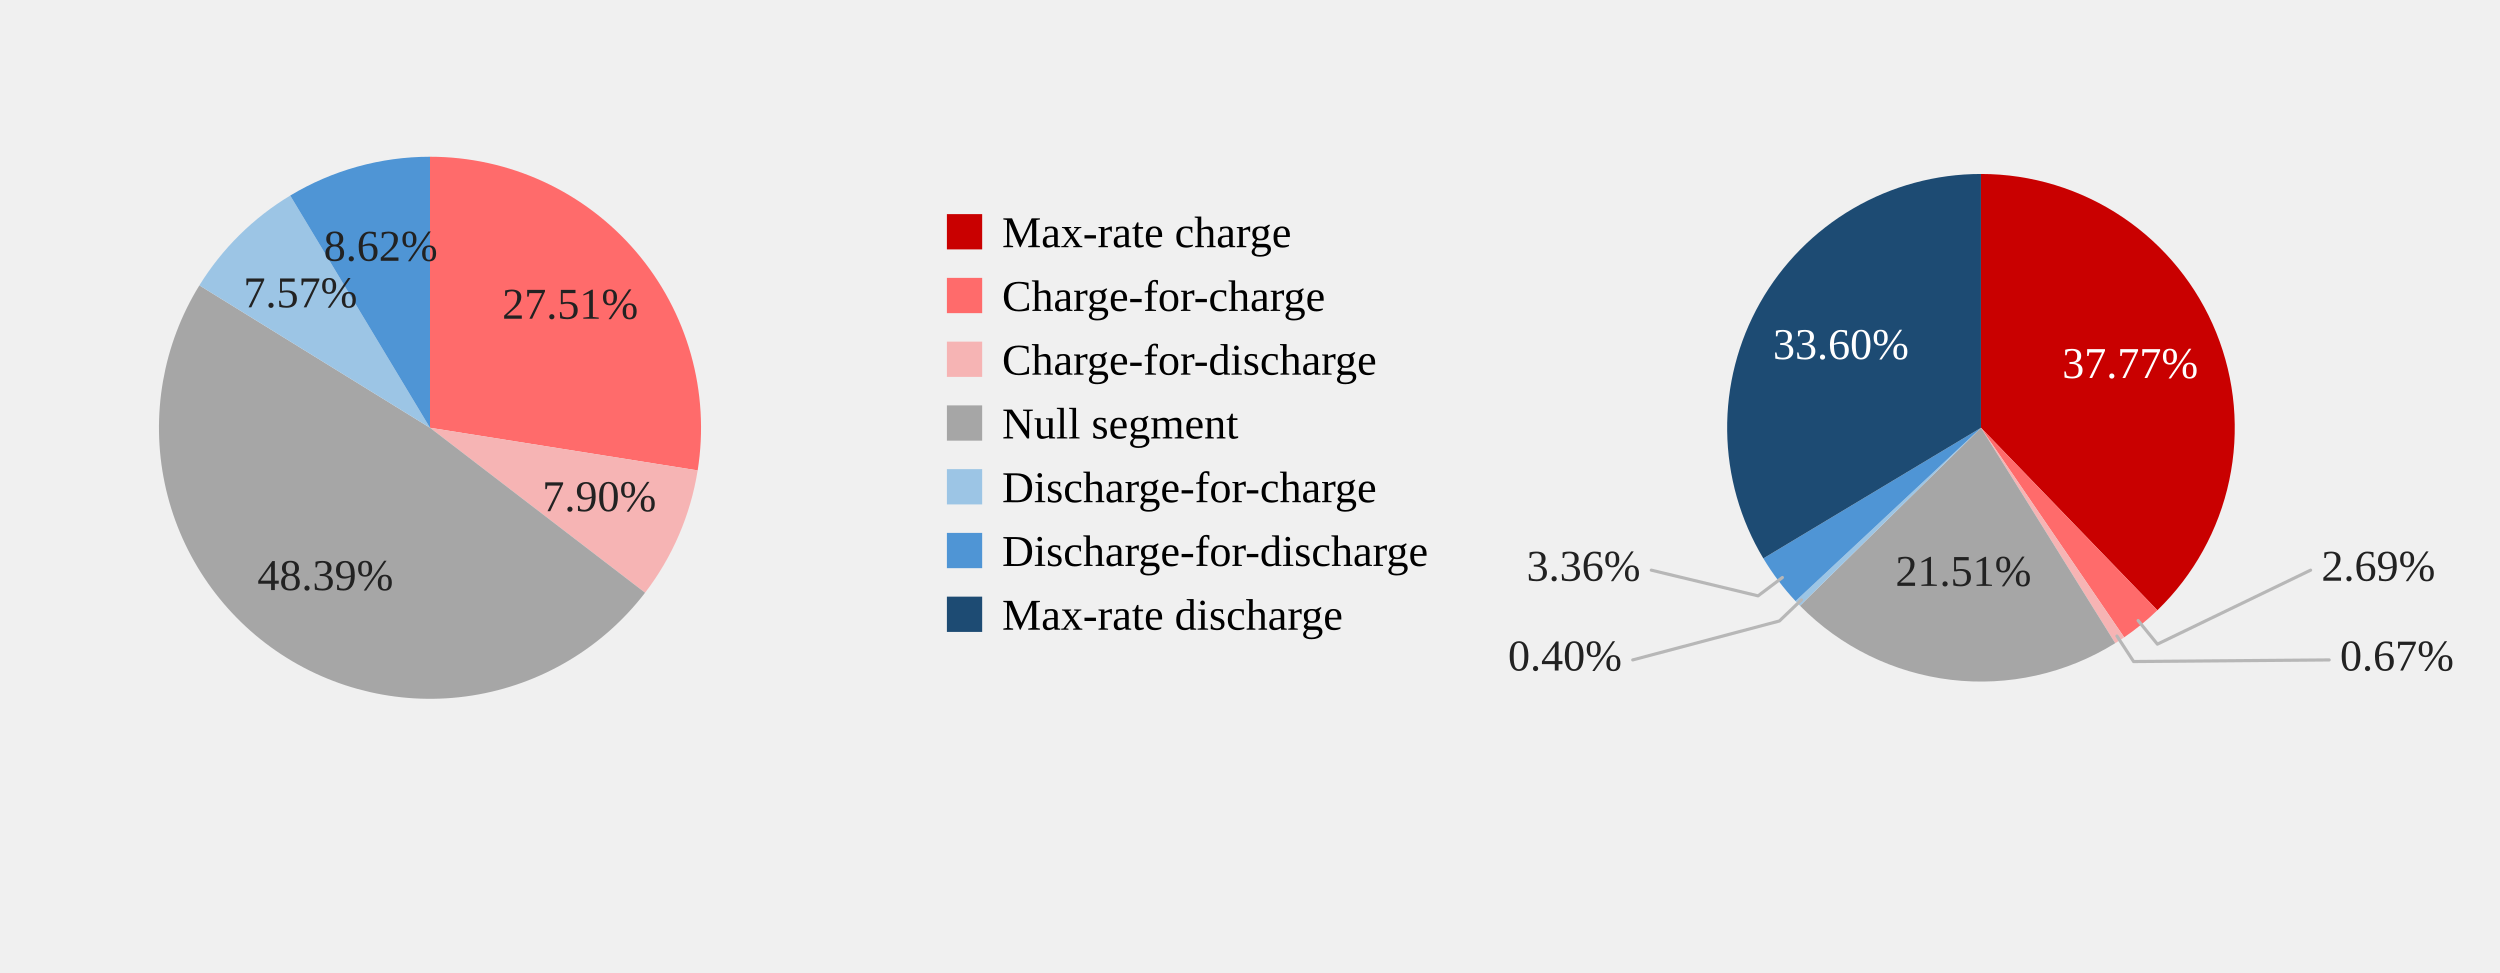
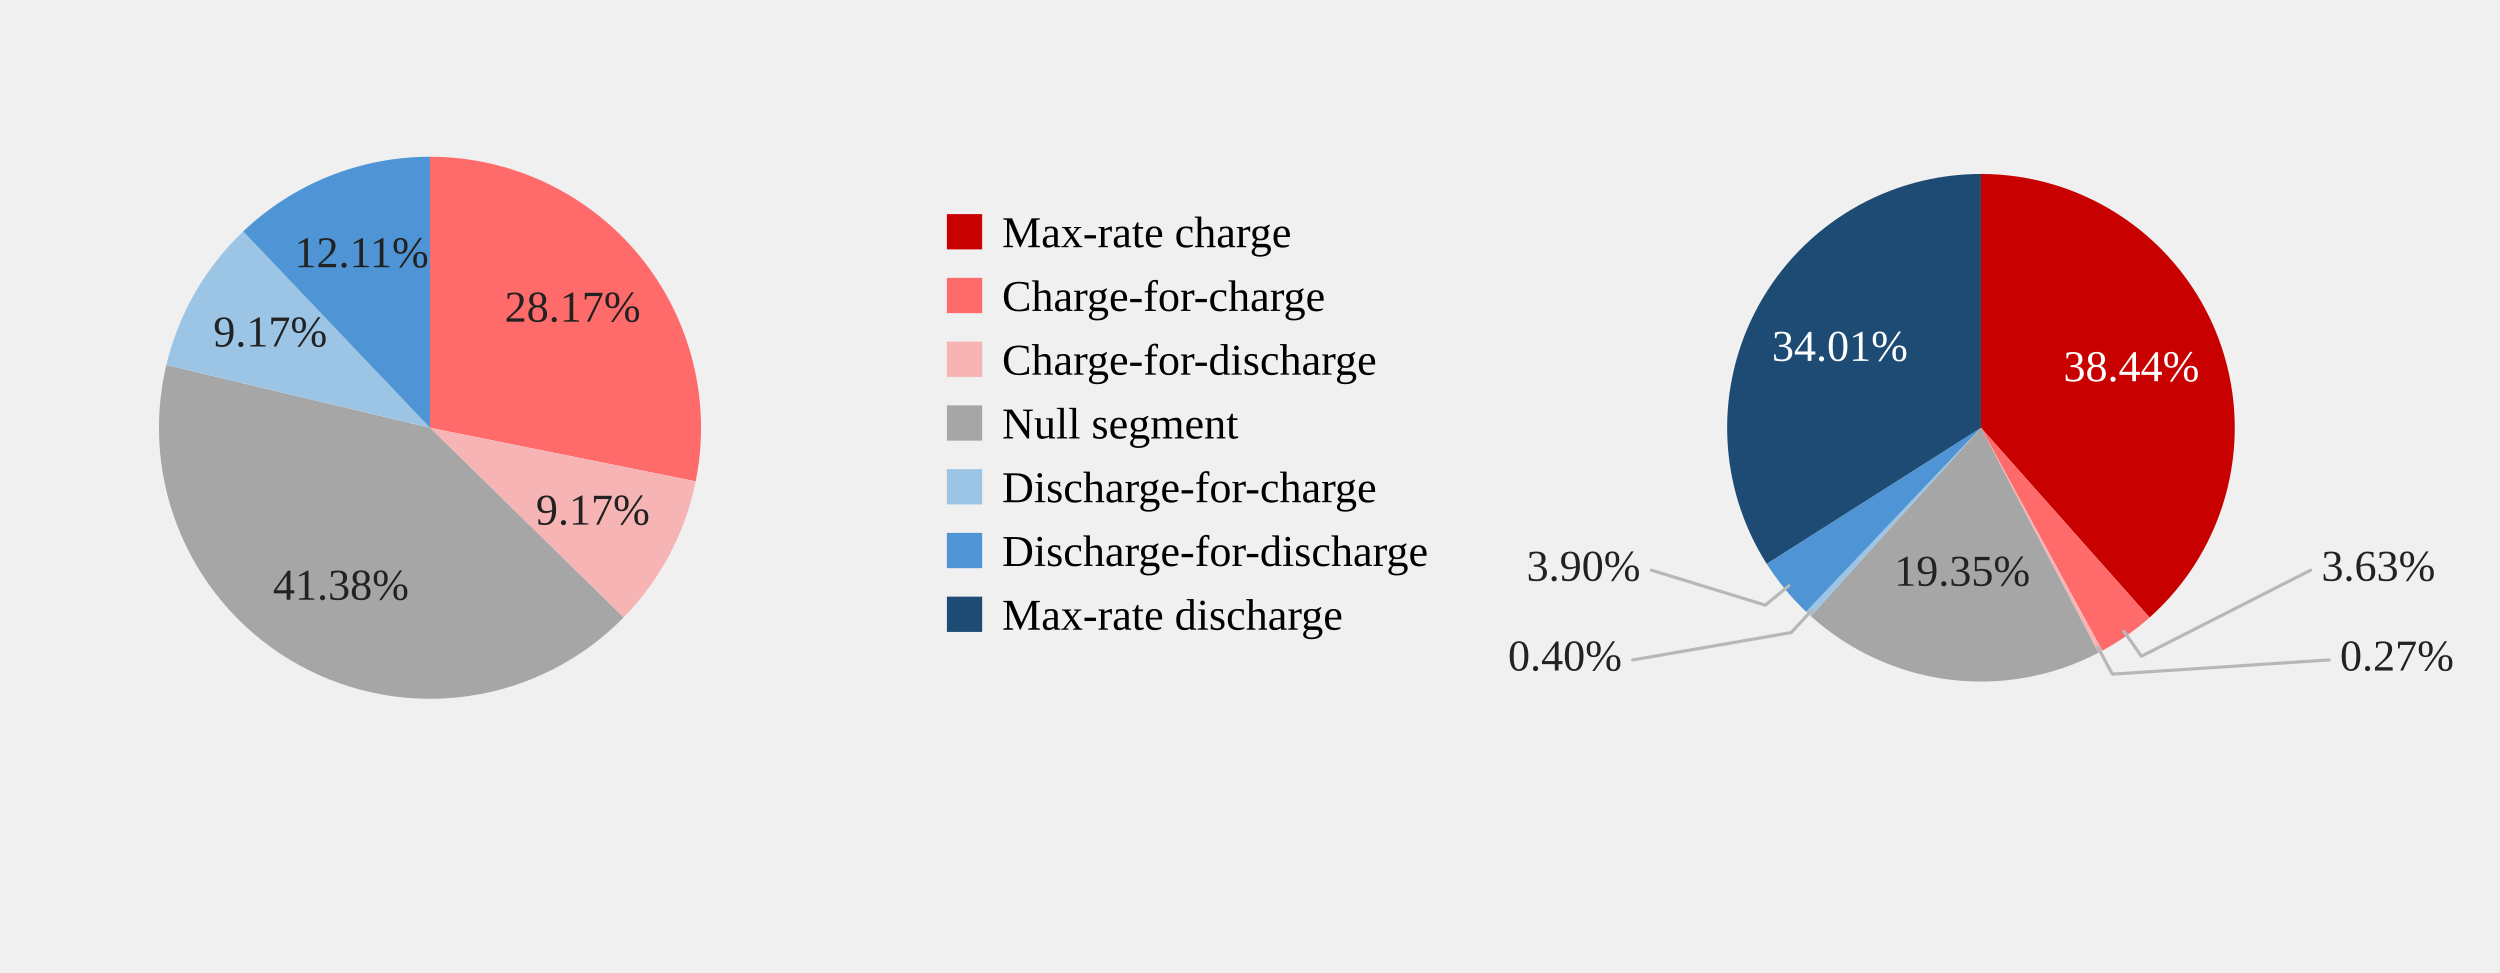
<svg xmlns="http://www.w3.org/2000/svg" xmlns:xlink="http://www.w3.org/1999/xlink" width="510.236pt" height="198.425pt" viewBox="0 0 510.236 198.425" version="1.1">
  <defs>
    <style type="text/css">*{stroke-linejoin: round; stroke-linecap: butt}</style>
  </defs>
  <g id="figure_1">
    <g id="patch_1">
      <path d="M 0 198.425  L 510.236 198.425  L 510.236 0  L 0 0  L 0 198.425  z " style="fill: none" />
    </g>
    <g id="axes_1">
      <g id="patch_2">
-         <path d="M 142.389 96.01  C 143.648 88.11 143.178 80.029 141.011 72.328  C 138.845 64.627 135.033 57.486 129.84 51.4  C 124.647 45.315 118.196 40.427 110.931 37.076  C 103.666 33.725 95.761 31.99 87.76 31.99  L 87.76 87.307  z " style="fill: #ff6b6b" />
+         <path d="M 141.985 98.25  C 143.605 90.22 143.422 81.929 141.448 73.978  C 139.474 66.028 135.758 58.614 130.57 52.274  C 125.382 45.934 118.85 40.825 111.446 37.317  C 104.043 33.809 95.952 31.99 87.76 31.99  L 87.76 87.307  z " style="fill: #ff6b6b" />
      </g>
      <g id="patch_3">
-         <path d="M 131.655 120.972  C 134.443 117.336 136.768 113.369 138.578 109.16  C 140.388 104.952 141.668 100.535 142.389 96.01  L 87.76 87.307  z " style="fill: #f6b4b4" />
+         <path d="M 127.274 126.02  C 130.997 122.22 134.153 117.903 136.643 113.202  C 139.133 108.501 140.932 103.465 141.985 98.25  L 87.76 87.307  z " style="fill: #f6b4b4" />
      </g>
      <g id="patch_4">
-         <path d="M 40.691 58.247  C 33.241 70.314 30.709 84.797 33.624 98.676  C 36.538 112.556 44.682 124.796 56.358 132.847  C 68.033 140.898 82.369 144.159 96.378 141.949  C 110.387 139.74 123.024 132.225 131.655 120.972  L 87.76 87.307  z " style="fill: #a6a6a6" />
+         <path d="M 33.947 74.493  C 31.147 86.255 32.278 98.617 37.167 109.676  C 42.056 120.734 50.439 129.89 61.023 135.734  C 71.608 141.578 83.823 143.794 95.786 142.039  C 107.749 140.285 118.813 134.656 127.274 126.02  L 87.76 87.307  z " style="fill: #a6a6a6" />
      </g>
      <g id="patch_5">
-         <path d="M 59.232 39.913  C 55.469 42.178 51.989 44.884 48.866 47.972  C 45.743 51.06 42.998 54.509 40.691 58.247  L 87.76 87.307  z " style="fill: #9cc5e5" />
+         <path d="M 49.626 47.235  C 45.769 50.905 42.463 55.112 39.809 59.727  C 37.155 64.341 35.18 69.315 33.947 74.493  L 87.76 87.307  z " style="fill: #9cc5e5" />
      </g>
      <g id="patch_6">
-         <path d="M 87.76 31.99  C 82.757 31.99 77.777 32.668 72.956 34.007  C 68.136 35.346 63.519 37.333 59.232 39.913  L 87.76 87.307  z " style="fill: #4f95d5" />
+         <path d="M 87.76 31.99  C 80.727 31.99 73.757 33.331 67.226 35.942  C 60.695 38.553 54.721 42.386 49.626 47.235  L 87.76 87.307  z " style="fill: #4f95d5" />
      </g>
      <g id="text_1">
-         <text style="font-size: 9px; font-family: 'Times New Roman', 'Arial', 'DejaVu Serif'; text-anchor: middle; fill: #222222" x="116.375" y="65.053" transform="rotate(-0 116.3748 65.05261)">27.51%</text>
+         <text style="font-size: 9px; font-family: 'Times New Roman', 'Arial', 'DejaVu Serif'; text-anchor: middle; fill: #222222" x="116.871" y="65.646" transform="rotate(-0 116.8711 65.64649)">28.17%</text>
      </g>
      <g id="text_2">
-         <text style="font-size: 9px; font-family: 'Times New Roman', 'Arial', 'DejaVu Serif'; text-anchor: middle; fill: #222222" x="122.317" y="104.329" transform="rotate(-0 122.3165 104.3294)">7.90%</text>
+         <text style="font-size: 9px; font-family: 'Times New Roman', 'Arial', 'DejaVu Serif'; text-anchor: middle; fill: #222222" x="121" y="107.077" transform="rotate(-0 121.0005 107.0775)">9.17%</text>
      </g>
      <g id="text_3">
-         <text style="font-size: 9px; font-family: 'Times New Roman', 'Arial', 'DejaVu Serif'; text-anchor: middle; fill: #222222" x="66.406" y="120.436" transform="rotate(-0 66.40644 120.4364)">48.39%</text>
+         <text style="font-size: 9px; font-family: 'Times New Roman', 'Arial', 'DejaVu Serif'; text-anchor: middle; fill: #222222" x="69.579" y="122.4" transform="rotate(-0 69.57925 122.3995)">41.38%</text>
      </g>
      <g id="text_4">
-         <text style="font-size: 9px; font-family: 'Times New Roman', 'Arial', 'DejaVu Serif'; text-anchor: middle; fill: #222222" x="61.312" y="62.721" transform="rotate(-0 61.31223 62.72116)">7.57%</text>
+         <text style="font-size: 9px; font-family: 'Times New Roman', 'Arial', 'DejaVu Serif'; text-anchor: middle; fill: #222222" x="55.153" y="70.714" transform="rotate(-0 55.1533 70.71444)">9.17%</text>
      </g>
      <g id="text_5">
-         <text style="font-size: 9px; font-family: 'Times New Roman', 'Arial', 'DejaVu Serif'; text-anchor: middle; fill: #222222" x="77.694" y="53.225" transform="rotate(-0 77.69361 53.2253)">8.62%</text>
+         <text style="font-size: 9px; font-family: 'Times New Roman', 'Arial', 'DejaVu Serif'; text-anchor: middle; fill: #222222" x="73.797" y="54.541" transform="rotate(-0 73.79682 54.54099)">12.11%</text>
      </g>
    </g>
    <g id="axes_2">
      <g id="legend_1">
        <g id="line2d_1">
          <defs>
-             <path id="m6b7c4f0e05" d="M -3.6 3.6  L 3.6 3.6  L 3.6 -3.6  L -3.6 -3.6  z " style="stroke: #000000; stroke-opacity: 0; stroke-linejoin: miter" />
+             <path id="m2b7dea32f6" d="M -3.6 3.6  L 3.6 3.6  L 3.6 -3.6  L -3.6 -3.6  z " style="stroke: #000000; stroke-opacity: 0; stroke-linejoin: miter" />
          </defs>
          <g>
-             <use xlink:href="#m6b7c4f0e05" x="196.856" y="47.3" style="fill: #c90000; stroke: #000000; stroke-opacity: 0; stroke-linejoin: miter" />
+             <use xlink:href="#m2b7dea32f6" x="196.856" y="47.3" style="fill: #c90000; stroke: #000000; stroke-opacity: 0; stroke-linejoin: miter" />
          </g>
        </g>
        <g id="text_6">
          <text style="font-size: 9px; font-family: 'Times New Roman', 'Arial', 'DejaVu Serif'; text-anchor: start" x="204.506" y="50.45" transform="rotate(-0 204.506 50.44998)">Max-rate charge</text>
        </g>
        <g id="line2d_2">
          <defs>
-             <path id="m9d3dcc1b2a" d="M -3.6 3.6  L 3.6 3.6  L 3.6 -3.6  L -3.6 -3.6  z " style="stroke: #000000; stroke-opacity: 0; stroke-linejoin: miter" />
+             <path id="m0eaef62760" d="M -3.6 3.6  L 3.6 3.6  L 3.6 -3.6  L -3.6 -3.6  z " style="stroke: #000000; stroke-opacity: 0; stroke-linejoin: miter" />
          </defs>
          <g>
-             <use xlink:href="#m9d3dcc1b2a" x="196.856" y="60.312" style="fill: #ff6b6b; stroke: #000000; stroke-opacity: 0; stroke-linejoin: miter" />
+             <use xlink:href="#m0eaef62760" x="196.856" y="60.312" style="fill: #ff6b6b; stroke: #000000; stroke-opacity: 0; stroke-linejoin: miter" />
          </g>
        </g>
        <g id="text_7">
          <text style="font-size: 9px; font-family: 'Times New Roman', 'Arial', 'DejaVu Serif'; text-anchor: start" x="204.506" y="63.462" transform="rotate(-0 204.506 63.46201)">Charge-for-charge</text>
        </g>
        <g id="line2d_3">
          <defs>
-             <path id="m383670c98d" d="M -3.6 3.6  L 3.6 3.6  L 3.6 -3.6  L -3.6 -3.6  z " style="stroke: #000000; stroke-opacity: 0; stroke-linejoin: miter" />
+             <path id="md1961cadba" d="M -3.6 3.6  L 3.6 3.6  L 3.6 -3.6  L -3.6 -3.6  z " style="stroke: #000000; stroke-opacity: 0; stroke-linejoin: miter" />
          </defs>
          <g>
-             <use xlink:href="#m383670c98d" x="196.856" y="73.324" style="fill: #f6b4b4; stroke: #000000; stroke-opacity: 0; stroke-linejoin: miter" />
+             <use xlink:href="#md1961cadba" x="196.856" y="73.324" style="fill: #f6b4b4; stroke: #000000; stroke-opacity: 0; stroke-linejoin: miter" />
          </g>
        </g>
        <g id="text_8">
          <text style="font-size: 9px; font-family: 'Times New Roman', 'Arial', 'DejaVu Serif'; text-anchor: start" x="204.506" y="76.474" transform="rotate(-0 204.506 76.47404)">Charge-for-discharge</text>
        </g>
        <g id="line2d_4">
          <defs>
-             <path id="m4f40c41a24" d="M -3.6 3.6  L 3.6 3.6  L 3.6 -3.6  L -3.6 -3.6  z " style="stroke: #000000; stroke-opacity: 0; stroke-linejoin: miter" />
+             <path id="mc4857f614a" d="M -3.6 3.6  L 3.6 3.6  L 3.6 -3.6  L -3.6 -3.6  z " style="stroke: #000000; stroke-opacity: 0; stroke-linejoin: miter" />
          </defs>
          <g>
-             <use xlink:href="#m4f40c41a24" x="196.856" y="86.336" style="fill: #a6a6a6; stroke: #000000; stroke-opacity: 0; stroke-linejoin: miter" />
+             <use xlink:href="#mc4857f614a" x="196.856" y="86.336" style="fill: #a6a6a6; stroke: #000000; stroke-opacity: 0; stroke-linejoin: miter" />
          </g>
        </g>
        <g id="text_9">
          <text style="font-size: 9px; font-family: 'Times New Roman', 'Arial', 'DejaVu Serif'; text-anchor: start" x="204.506" y="89.486" transform="rotate(-0 204.506 89.48607)">Null segment</text>
        </g>
        <g id="line2d_5">
          <defs>
-             <path id="m0f949cd1f9" d="M -3.6 3.6  L 3.6 3.6  L 3.6 -3.6  L -3.6 -3.6  z " style="stroke: #000000; stroke-opacity: 0; stroke-linejoin: miter" />
+             <path id="m9f9cb88830" d="M -3.6 3.6  L 3.6 3.6  L 3.6 -3.6  L -3.6 -3.6  z " style="stroke: #000000; stroke-opacity: 0; stroke-linejoin: miter" />
          </defs>
          <g>
-             <use xlink:href="#m0f949cd1f9" x="196.856" y="99.348" style="fill: #9cc5e5; stroke: #000000; stroke-opacity: 0; stroke-linejoin: miter" />
+             <use xlink:href="#m9f9cb88830" x="196.856" y="99.348" style="fill: #9cc5e5; stroke: #000000; stroke-opacity: 0; stroke-linejoin: miter" />
          </g>
        </g>
        <g id="text_10">
          <text style="font-size: 9px; font-family: 'Times New Roman', 'Arial', 'DejaVu Serif'; text-anchor: start" x="204.506" y="102.498" transform="rotate(-0 204.506 102.4981)">Discharge-for-charge</text>
        </g>
        <g id="line2d_6">
          <defs>
-             <path id="mfa4f138c96" d="M -3.6 3.6  L 3.6 3.6  L 3.6 -3.6  L -3.6 -3.6  z " style="stroke: #000000; stroke-opacity: 0; stroke-linejoin: miter" />
+             <path id="m18a7946bbe" d="M -3.6 3.6  L 3.6 3.6  L 3.6 -3.6  L -3.6 -3.6  z " style="stroke: #000000; stroke-opacity: 0; stroke-linejoin: miter" />
          </defs>
          <g>
-             <use xlink:href="#mfa4f138c96" x="196.856" y="112.36" style="fill: #4f95d5; stroke: #000000; stroke-opacity: 0; stroke-linejoin: miter" />
+             <use xlink:href="#m18a7946bbe" x="196.856" y="112.36" style="fill: #4f95d5; stroke: #000000; stroke-opacity: 0; stroke-linejoin: miter" />
          </g>
        </g>
        <g id="text_11">
          <text style="font-size: 9px; font-family: 'Times New Roman', 'Arial', 'DejaVu Serif'; text-anchor: start" x="204.506" y="115.51" transform="rotate(-0 204.506 115.5101)">Discharge-for-discharge</text>
        </g>
        <g id="line2d_7">
          <defs>
-             <path id="mcad6a5b73b" d="M -3.6 3.6  L 3.6 3.6  L 3.6 -3.6  L -3.6 -3.6  z " style="stroke: #000000; stroke-opacity: 0; stroke-linejoin: miter" />
+             <path id="m10fd99fcc6" d="M -3.6 3.6  L 3.6 3.6  L 3.6 -3.6  L -3.6 -3.6  z " style="stroke: #000000; stroke-opacity: 0; stroke-linejoin: miter" />
          </defs>
          <g>
-             <use xlink:href="#mcad6a5b73b" x="196.856" y="125.372" style="fill: #1d4b73; stroke: #000000; stroke-opacity: 0; stroke-linejoin: miter" />
+             <use xlink:href="#m10fd99fcc6" x="196.856" y="125.372" style="fill: #1d4b73; stroke: #000000; stroke-opacity: 0; stroke-linejoin: miter" />
          </g>
        </g>
        <g id="text_12">
          <text style="font-size: 9px; font-family: 'Times New Roman', 'Arial', 'DejaVu Serif'; text-anchor: start" x="204.506" y="128.522" transform="rotate(-0 204.506 128.5222)">Max-rate discharge</text>
        </g>
      </g>
    </g>
    <g id="axes_3">
      <g id="patch_7">
-         <path d="M 440.307 124.549  C 447.725 117.377 452.834 108.15 454.975 98.056  C 457.116 87.962 456.193 77.455 452.325 67.889  C 448.457 58.323 441.818 50.127 433.263 44.358  C 424.707 38.589 414.62 35.506 404.302 35.506  L 404.302 87.307  z " style="fill: #c90000" />
+         <path d="M 438.703 126.036  C 446.556 119.06 452.106 109.857 454.61 99.655  C 457.114 89.453 456.456 78.727 452.725 68.907  C 448.993 59.087 442.362 50.631 433.714 44.666  C 425.067 38.702 414.807 35.506 404.302 35.506  L 404.302 87.307  z " style="fill: #c90000" />
      </g>
      <g id="patch_8">
-         <path d="M 433.534 130.072  C 434.738 129.249 435.907 128.375 437.037 127.454  C 438.167 126.532 439.258 125.563 440.307 124.549  L 404.302 87.307  z " style="fill: #ff6b6b" />
+         <path d="M 429.058 132.81  C 430.787 131.869 432.462 130.83 434.073 129.698  C 435.685 128.566 437.23 127.344 438.703 126.036  L 404.302 87.307  z " style="fill: #ff6b6b" />
      </g>
      <g id="patch_9">
-         <path d="M 431.703 131.268  C 432.012 131.075 432.319 130.879 432.625 130.679  C 432.93 130.48 433.233 130.278 433.534 130.072  L 404.302 87.307  z " style="fill: #f6b4b4" />
+         <path d="M 428.286 133.221  C 428.415 133.154 428.544 133.086 428.672 133.017  C 428.801 132.949 428.929 132.879 429.058 132.81  L 404.302 87.307  z " style="fill: #f6b4b4" />
      </g>
      <g id="patch_10">
-         <path d="M 367.365 123.625  C 375.621 132.022 386.498 137.357 398.192 138.746  C 409.885 140.135 421.709 137.496 431.703 131.268  L 404.302 87.307  z " style="fill: #a6a6a6" />
+         <path d="M 369.575 125.744  C 377.425 132.836 387.263 137.356 397.757 138.693  C 408.252 140.03 418.908 138.12 428.286 133.221  L 404.302 87.307  z " style="fill: #a6a6a6" />
      </g>
      <g id="patch_11">
-         <path d="M 366.457 122.678  C 366.606 122.838 366.757 122.997 366.908 123.154  C 367.059 123.312 367.212 123.469 367.365 123.625  L 404.302 87.307  z " style="fill: #9cc5e5" />
+         <path d="M 368.613 124.852  C 368.771 125.003 368.931 125.152 369.091 125.301  C 369.252 125.45 369.413 125.597 369.575 125.744  L 404.302 87.307  z " style="fill: #9cc5e5" />
      </g>
      <g id="patch_12">
-         <path d="M 359.885 113.962  C 360.823 115.525 361.843 117.038 362.941 118.493  C 364.038 119.949 365.212 121.346 366.457 122.678  L 404.302 87.307  z " style="fill: #4f95d5" />
+         <path d="M 360.574 115.078  C 361.708 116.864 362.95 118.578 364.294 120.212  C 365.637 121.845 367.08 123.395 368.613 124.852  L 404.302 87.307  z " style="fill: #4f95d5" />
      </g>
      <g id="patch_13">
-         <path d="M 404.302 35.506  C 395.135 35.506 386.131 37.939 378.212 42.556  C 370.293 47.173 363.74 53.81 359.224 61.786  C 354.708 69.763 352.389 78.798 352.505 87.963  C 352.621 97.129 355.168 106.102 359.885 113.962  L 404.302 87.307  z " style="fill: #1d4b73" />
+         <path d="M 404.302 35.506  C 395.024 35.506 385.915 37.999 377.929 42.722  C 369.944 47.446 363.372 54.229 358.904 62.359  C 354.436 70.49 352.233 79.674 352.527 88.947  C 352.821 98.22 355.6 107.246 360.574 115.078  L 404.302 87.307  z " style="fill: #1d4b73" />
      </g>
      <g id="line2d_8">
-         <path d="M 436.382 126.651  L 440.311 131.468  L 471.58 116.366  " style="fill: none; stroke: #b7b7b7; stroke-width: 0.65; stroke-linecap: round" />
+         <path d="M 433.478 128.85  L 437.051 133.937  L 471.58 116.366  " style="fill: none; stroke: #b7b7b7; stroke-width: 0.65; stroke-linecap: round" />
      </g>
      <g id="line2d_9">
-         <path d="M 432.058 129.812  L 435.457 135.017  L 475.37 134.686  " style="fill: none; stroke: #b7b7b7; stroke-width: 0.65; stroke-linecap: round" />
+         <path d="M 428.185 132.103  L 431.109 137.588  L 475.37 134.686  " style="fill: none; stroke: #b7b7b7; stroke-width: 0.65; stroke-linecap: round" />
      </g>
      <g id="line2d_10">
-         <path d="M 367.656 122.437  L 363.169 126.739  L 333.234 134.686  " style="fill: none; stroke: #b7b7b7; stroke-width: 0.65; stroke-linecap: round" />
+         <path d="M 369.795 124.541  L 365.57 129.1  L 333.234 134.686  " style="fill: none; stroke: #b7b7b7; stroke-width: 0.65; stroke-linecap: round" />
      </g>
      <g id="line2d_11">
-         <path d="M 363.768 117.87  L 358.804 121.612  L 337.024 116.366  " style="fill: none; stroke: #b7b7b7; stroke-width: 0.65; stroke-linecap: round" />
+         <path d="M 365.094 119.553  L 360.293 123.502  L 337.024 116.366  " style="fill: none; stroke: #b7b7b7; stroke-width: 0.65; stroke-linecap: round" />
      </g>
      <g id="text_13">
-         <text style="font-size: 9px; font-family: 'Times New Roman', 'Arial', 'DejaVu Serif'; text-anchor: start; fill: #222222" x="473.791" y="118.528" transform="rotate(-0 473.7909 118.5282)">2.69%</text>
+         <text style="font-size: 9px; font-family: 'Times New Roman', 'Arial', 'DejaVu Serif'; text-anchor: start; fill: #222222" x="473.791" y="118.528" transform="rotate(-0 473.7909 118.5282)">3.63%</text>
      </g>
      <g id="text_14">
-         <text style="font-size: 9px; font-family: 'Times New Roman', 'Arial', 'DejaVu Serif'; text-anchor: start; fill: #222222" x="477.581" y="136.848" transform="rotate(-0 477.5812 136.8481)">0.67%</text>
+         <text style="font-size: 9px; font-family: 'Times New Roman', 'Arial', 'DejaVu Serif'; text-anchor: start; fill: #222222" x="477.581" y="136.848" transform="rotate(-0 477.5812 136.8481)">0.27%</text>
      </g>
      <g id="text_15">
        <text style="font-size: 9px; font-family: 'Times New Roman', 'Arial', 'DejaVu Serif'; text-anchor: end; fill: #222222" x="331.023" y="136.848" transform="rotate(-0 331.0225 136.8481)">0.40%</text>
      </g>
      <g id="text_16">
-         <text style="font-size: 9px; font-family: 'Times New Roman', 'Arial', 'DejaVu Serif'; text-anchor: end; fill: #222222" x="334.813" y="118.528" transform="rotate(-0 334.8128 118.5282)">3.36%</text>
+         <text style="font-size: 9px; font-family: 'Times New Roman', 'Arial', 'DejaVu Serif'; text-anchor: end; fill: #222222" x="334.813" y="118.528" transform="rotate(-0 334.8128 118.5282)">3.90%</text>
      </g>
      <g id="text_17">
-         <text style="font-size: 9px; font-family: 'Times New Roman', 'Arial', 'DejaVu Serif'; text-anchor: middle; fill: #ffffff" x="434.756" y="77.155" transform="rotate(-0 434.7558 77.15504)">37.77%</text>
+         <text style="font-size: 9px; font-family: 'Times New Roman', 'Arial', 'DejaVu Serif'; text-anchor: middle; fill: #ffffff" x="435.009" y="77.801" transform="rotate(-0 435.009 77.8007)">38.44%</text>
      </g>
      <g id="text_18">
-         <text style="font-size: 9px; font-family: 'Times New Roman', 'Arial', 'DejaVu Serif'; text-anchor: middle; fill: #222222" x="400.725" y="119.58" transform="rotate(-0 400.7251 119.58)">21.51%</text>
+         <text style="font-size: 9px; font-family: 'Times New Roman', 'Arial', 'DejaVu Serif'; text-anchor: middle; fill: #222222" x="400.471" y="119.549" transform="rotate(-0 400.471 119.5487)">19.35%</text>
      </g>
      <g id="text_19">
-         <text style="font-size: 9px; font-family: 'Times New Roman', 'Arial', 'DejaVu Serif'; text-anchor: middle; fill: #ffffff" x="375.716" y="73.285" transform="rotate(-0 375.7158 73.28535)">33.60%</text>
+         <text style="font-size: 9px; font-family: 'Times New Roman', 'Arial', 'DejaVu Serif'; text-anchor: middle; fill: #ffffff" x="375.513" y="73.649" transform="rotate(-0 375.5131 73.64876)">34.01%</text>
      </g>
    </g>
  </g>
</svg>
